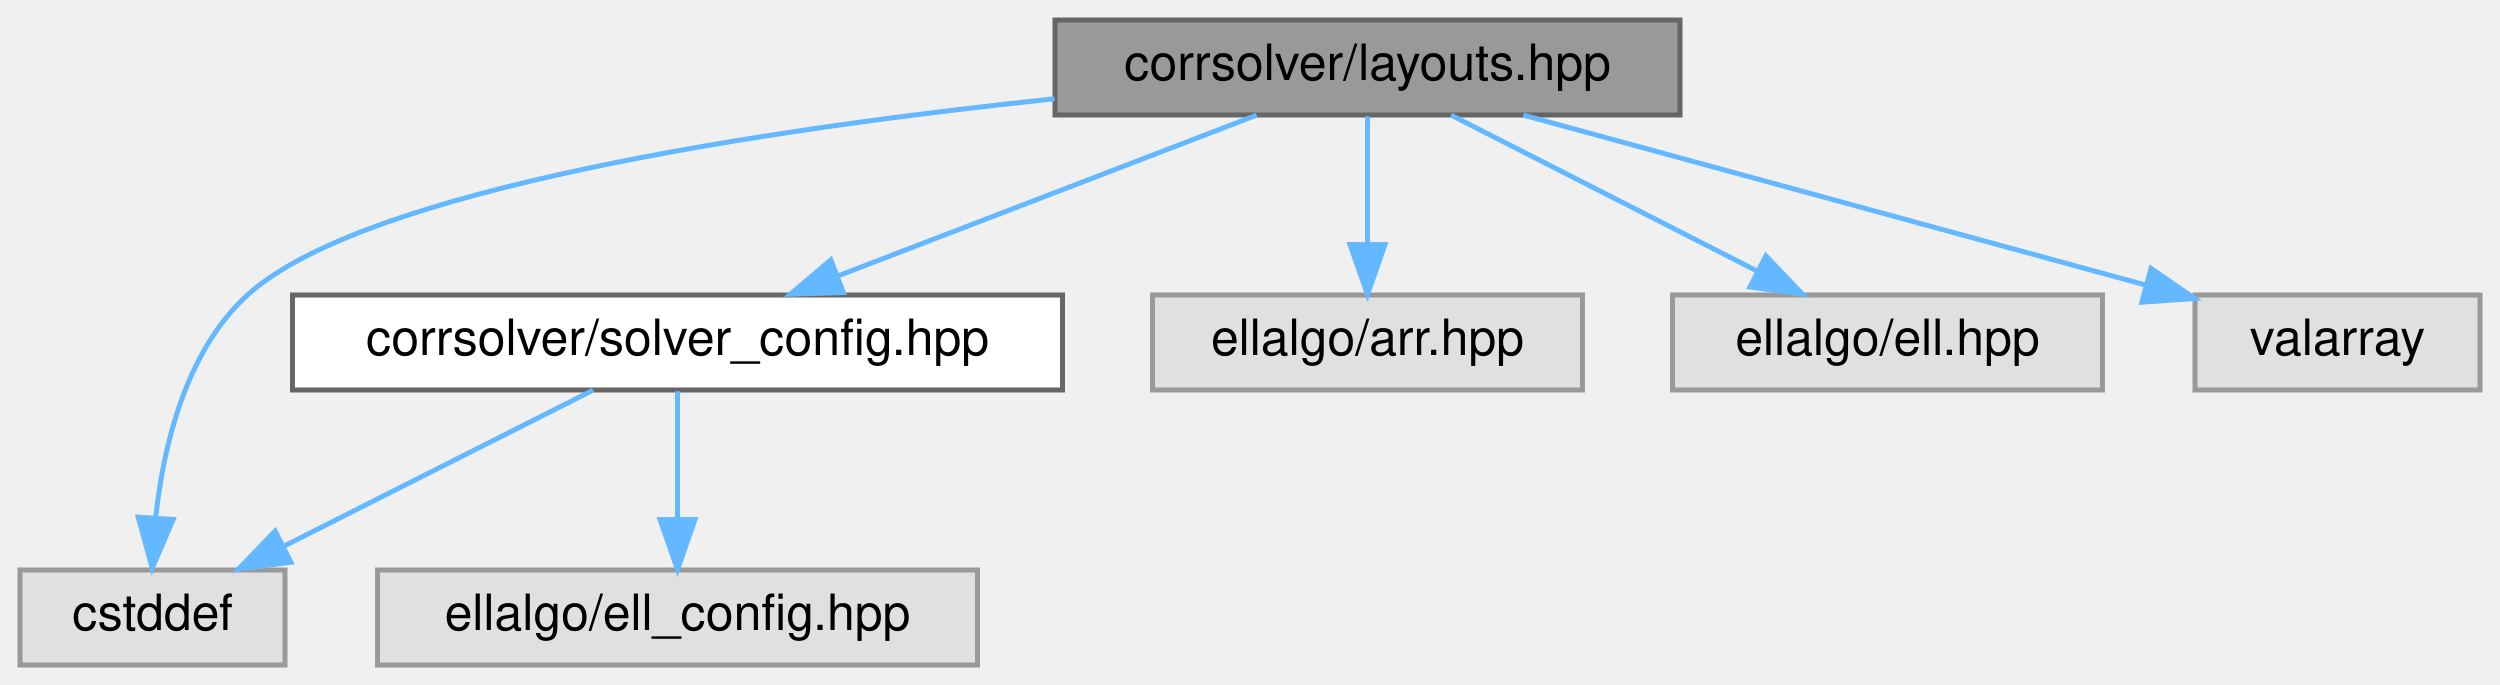
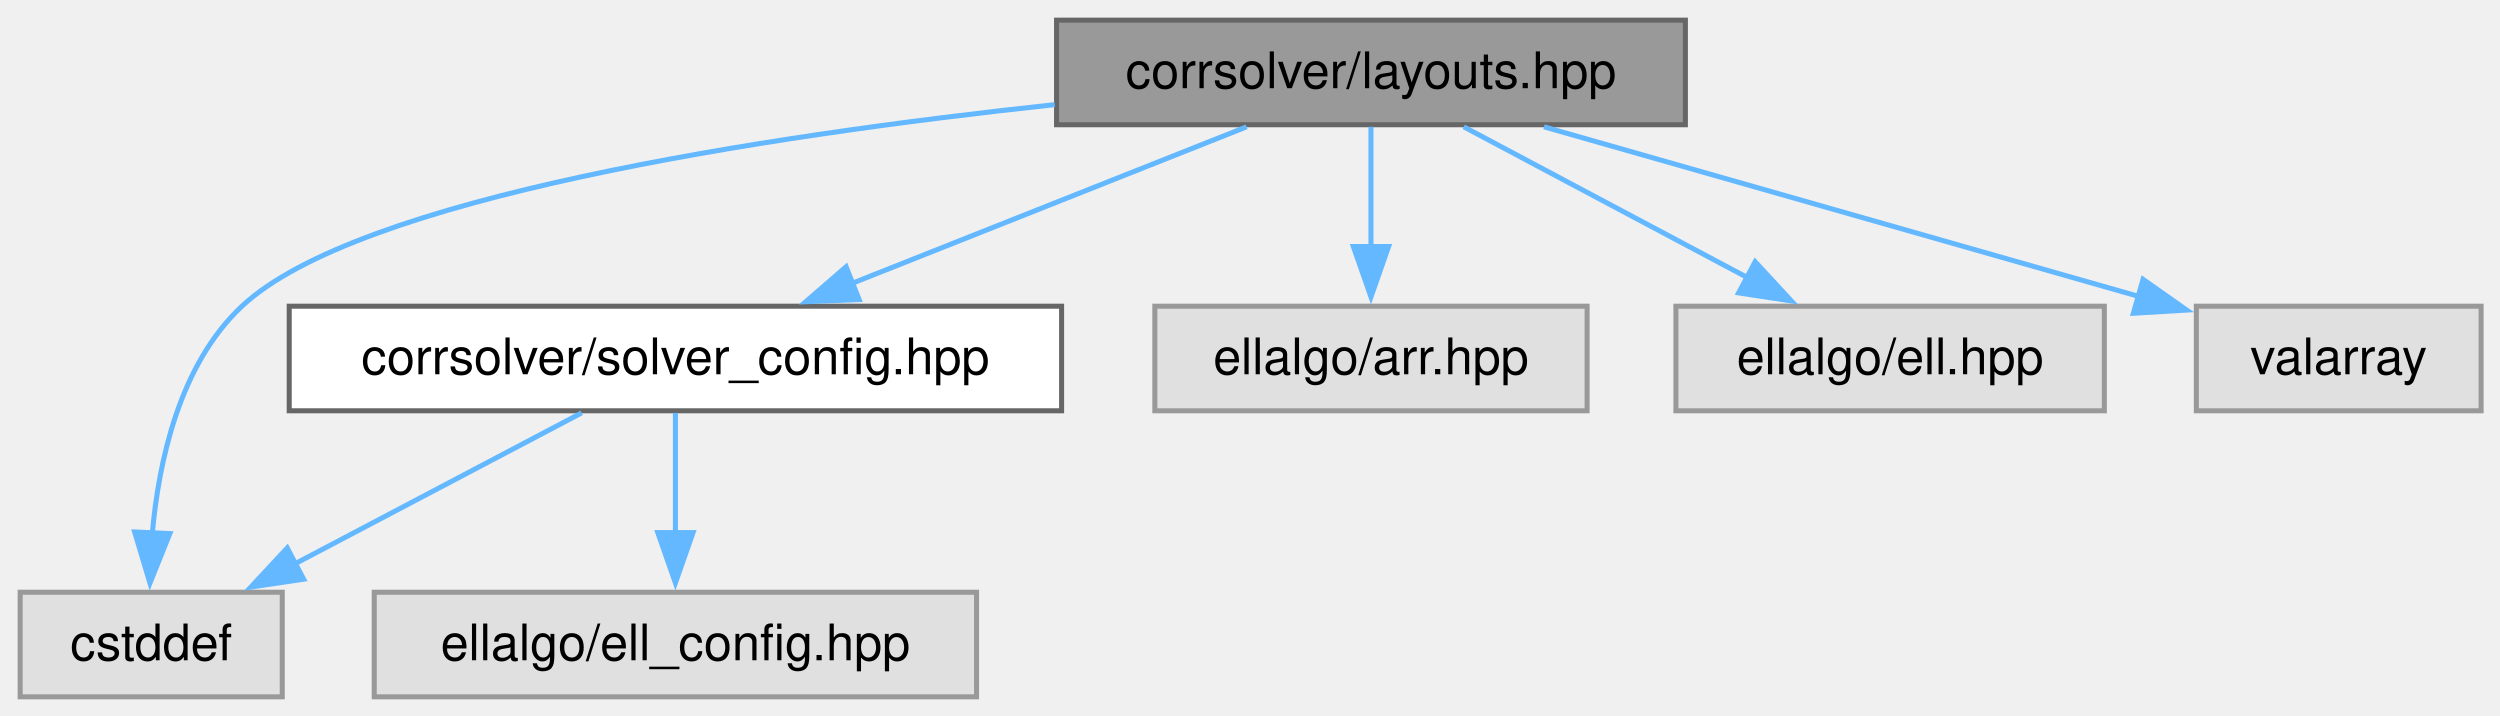
- <svg xmlns="http://www.w3.org/2000/svg" xmlns:xlink="http://www.w3.org/1999/xlink" width="500pt" height="137pt" viewBox="0.00 0.00 500.00 137.00">
-   <g id="graph0" class="graph" transform="scale(1 1) rotate(0) translate(4 133)">
+ <svg xmlns="http://www.w3.org/2000/svg" xmlns:xlink="http://www.w3.org/1999/xlink" width="496pt" height="142pt" viewBox="0.00 0.00 496.00 142.00">
+   <g id="graph0" class="graph" transform="scale(1 1) rotate(0) translate(4 138.25)">
    <g id="Node000001" class="node">
      <g id="a_Node000001">
        <a xlink:title="Initial-guess strategies for the cutting-plane drivers.">
-           <polygon fill="#999999" stroke="#666666" points="332,-129 207,-129 207,-110 332,-110 332,-129" />
-           <text text-anchor="middle" x="269.5" y="-117" font-family="Helvetica,sans-Serif" font-size="10.00">corrsolver/layouts.hpp</text>
+           <polygon fill="#999999" stroke="#666666" points="330.38,-134.25 205.62,-134.25 205.62,-113.5 330.38,-113.5 330.38,-134.25" />
+           <text xml:space="preserve" text-anchor="middle" x="268" y="-120.75" font-family="Helvetica,sans-Serif" font-size="10.00">corrsolver/layouts.hpp</text>
        </a>
      </g>
    </g>
    <g id="Node000002" class="node">
      <g id="a_Node000002">
        <a xlink:href="solver__config_8hpp.html" target="_top" xlink:title="Numeric configuration for the cutting-plane solver cores.">
-           <polygon fill="white" stroke="#666666" points="208.5,-74 54.5,-74 54.5,-55 208.5,-55 208.5,-74" />
-           <text text-anchor="middle" x="131.5" y="-62" font-family="Helvetica,sans-Serif" font-size="10.00">corrsolver/solver_config.hpp</text>
+           <polygon fill="white" stroke="#666666" points="206.62,-77.5 53.38,-77.5 53.38,-56.75 206.62,-56.75 206.62,-77.5" />
+           <text xml:space="preserve" text-anchor="middle" x="130" y="-64" font-family="Helvetica,sans-Serif" font-size="10.00">corrsolver/solver_config.hpp</text>
        </a>
      </g>
    </g>
    <g id="edge1_Node000001_Node000002" class="edge">
      <g id="a_edge1_Node000001_Node000002">
        <a xlink:title=" ">
-           <path fill="none" stroke="#63b8ff" d="M247.33,-109.98C224.73,-101.3 189.44,-87.75 163.75,-77.88" />
-           <polygon fill="#63b8ff" stroke="#63b8ff" points="164.67,-74.49 154.08,-74.17 162.16,-81.02 164.67,-74.49" />
+           <path fill="none" stroke="#63b8ff" d="M243.33,-113.09C221.55,-104.44 189.54,-91.75 165.09,-82.05" />
+           <polygon fill="#63b8ff" stroke="#63b8ff" points="166.45,-78.82 155.86,-78.39 163.87,-85.33 166.45,-78.82" />
        </a>
      </g>
    </g>
    <g id="Node000003" class="node">
      <g id="a_Node000003">
        <a xlink:title=" ">
-           <polygon fill="#e0e0e0" stroke="#999999" points="53,-19 0,-19 0,0 53,0 53,-19" />
-           <text text-anchor="middle" x="26.5" y="-7" font-family="Helvetica,sans-Serif" font-size="10.00">cstddef</text>
+           <polygon fill="#e0e0e0" stroke="#999999" points="52,-20.75 0,-20.75 0,0 52,0 52,-20.75" />
+           <text xml:space="preserve" text-anchor="middle" x="26" y="-7.25" font-family="Helvetica,sans-Serif" font-size="10.00">cstddef</text>
        </a>
      </g>
    </g>
    <g id="edge4_Node000001_Node000003" class="edge">
      <g id="a_edge4_Node000001_Node000003">
        <a xlink:title=" ">
-           <path fill="none" stroke="#63b8ff" d="M206.89,-113.25C149.07,-107.16 68.74,-95.14 45.5,-74 33.14,-62.76 28.69,-43.84 27.15,-29.57" />
-           <polygon fill="#63b8ff" stroke="#63b8ff" points="30.63,-29.1 26.45,-19.36 23.64,-29.58 30.63,-29.1" />
+           <path fill="none" stroke="#63b8ff" d="M205.26,-117.49C147.35,-111.26 66.96,-98.99 44,-77.5 31.65,-65.94 27.47,-46.82 26.19,-32.11" />
+           <polygon fill="#63b8ff" stroke="#63b8ff" points="29.7,-32.39 25.75,-22.56 22.71,-32.71 29.7,-32.39" />
        </a>
      </g>
    </g>
    <g id="Node000005" class="node">
      <g id="a_Node000005">
        <a xlink:title=" ">
-           <polygon fill="#e0e0e0" stroke="#999999" points="312.5,-74 226.5,-74 226.5,-55 312.5,-55 312.5,-74" />
-           <text text-anchor="middle" x="269.5" y="-62" font-family="Helvetica,sans-Serif" font-size="10.00">ellalgo/arr.hpp</text>
+           <polygon fill="#e0e0e0" stroke="#999999" points="310.88,-77.5 225.12,-77.5 225.12,-56.75 310.88,-56.75 310.88,-77.5" />
+           <text xml:space="preserve" text-anchor="middle" x="268" y="-64" font-family="Helvetica,sans-Serif" font-size="10.00">ellalgo/arr.hpp</text>
        </a>
      </g>
    </g>
    <g id="edge5_Node000001_Node000005" class="edge">
      <g id="a_edge5_Node000001_Node000005">
        <a xlink:title=" ">
-           <path fill="none" stroke="#63b8ff" d="M269.5,-109.75C269.5,-102.8 269.5,-92.85 269.5,-84.13" />
-           <polygon fill="#63b8ff" stroke="#63b8ff" points="273,-84.09 269.5,-74.09 266,-84.09 273,-84.09" />
+           <path fill="none" stroke="#63b8ff" d="M268,-113.09C268,-106.47 268,-97.47 268,-89.27" />
+           <polygon fill="#63b8ff" stroke="#63b8ff" points="271.5,-89.34 268,-79.34 264.5,-89.34 271.5,-89.34" />
        </a>
      </g>
    </g>
    <g id="Node000006" class="node">
      <g id="a_Node000006">
        <a xlink:title=" ">
-           <polygon fill="#e0e0e0" stroke="#999999" points="416.5,-74 330.5,-74 330.5,-55 416.5,-55 416.5,-74" />
-           <text text-anchor="middle" x="373.5" y="-62" font-family="Helvetica,sans-Serif" font-size="10.00">ellalgo/ell.hpp</text>
+           <polygon fill="#e0e0e0" stroke="#999999" points="413.5,-77.5 328.5,-77.5 328.5,-56.75 413.5,-56.75 413.5,-77.5" />
+           <text xml:space="preserve" text-anchor="middle" x="371" y="-64" font-family="Helvetica,sans-Serif" font-size="10.00">ellalgo/ell.hpp</text>
        </a>
      </g>
    </g>
    <g id="edge6_Node000001_Node000006" class="edge">
      <g id="a_edge6_Node000001_Node000006">
        <a xlink:title=" ">
-           <path fill="none" stroke="#63b8ff" d="M286.21,-109.98C302.71,-101.57 328.2,-88.59 347.38,-78.81" />
-           <polygon fill="#63b8ff" stroke="#63b8ff" points="349.17,-81.83 356.49,-74.17 345.99,-75.59 349.17,-81.83" />
+           <path fill="none" stroke="#63b8ff" d="M286.41,-113.09C302.09,-104.76 324.85,-92.66 342.81,-83.11" />
+           <polygon fill="#63b8ff" stroke="#63b8ff" points="344.22,-86.32 351.41,-78.54 340.94,-80.14 344.22,-86.32" />
        </a>
      </g>
    </g>
    <g id="Node000007" class="node">
      <g id="a_Node000007">
        <a xlink:title=" ">
-           <polygon fill="#e0e0e0" stroke="#999999" points="492,-74 435,-74 435,-55 492,-55 492,-74" />
-           <text text-anchor="middle" x="463.5" y="-62" font-family="Helvetica,sans-Serif" font-size="10.00">valarray</text>
+           <polygon fill="#e0e0e0" stroke="#999999" points="488.25,-77.5 431.75,-77.5 431.75,-56.75 488.25,-56.75 488.25,-77.5" />
+           <text xml:space="preserve" text-anchor="middle" x="460" y="-64" font-family="Helvetica,sans-Serif" font-size="10.00">valarray</text>
        </a>
      </g>
    </g>
    <g id="edge7_Node000001_Node000007" class="edge">
      <g id="a_edge7_Node000001_Node000007">
        <a xlink:title=" ">
-           <path fill="none" stroke="#63b8ff" d="M300.67,-109.98C334.54,-100.73 388.7,-85.94 425.16,-75.98" />
-           <polygon fill="#63b8ff" stroke="#63b8ff" points="426.21,-79.32 434.94,-73.3 424.37,-72.56 426.21,-79.32" />
+           <path fill="none" stroke="#63b8ff" d="M302.33,-113.09C335.52,-103.62 385.76,-89.3 420.57,-79.37" />
+           <polygon fill="#63b8ff" stroke="#63b8ff" points="421.18,-82.83 429.84,-76.73 419.26,-76.1 421.18,-82.83" />
        </a>
      </g>
    </g>
    <g id="edge2_Node000002_Node000003" class="edge">
      <g id="a_edge2_Node000002_Node000003">
        <a xlink:title=" ">
-           <path fill="none" stroke="#63b8ff" d="M114.63,-54.98C97.89,-46.54 72,-33.47 52.61,-23.68" />
-           <polygon fill="#63b8ff" stroke="#63b8ff" points="54.18,-20.55 43.68,-19.17 51.03,-26.8 54.18,-20.55" />
+           <path fill="none" stroke="#63b8ff" d="M111.41,-56.34C95.58,-48.01 72.6,-35.91 54.46,-26.36" />
+           <polygon fill="#63b8ff" stroke="#63b8ff" points="56.25,-23.34 45.77,-21.78 52.99,-29.54 56.25,-23.34" />
        </a>
      </g>
    </g>
    <g id="Node000004" class="node">
      <g id="a_Node000004">
        <a xlink:title=" ">
-           <polygon fill="#e0e0e0" stroke="#999999" points="191.5,-19 71.5,-19 71.5,0 191.5,0 191.5,-19" />
-           <text text-anchor="middle" x="131.5" y="-7" font-family="Helvetica,sans-Serif" font-size="10.00">ellalgo/ell_config.hpp</text>
+           <polygon fill="#e0e0e0" stroke="#999999" points="189.75,-20.75 70.25,-20.75 70.25,0 189.75,0 189.75,-20.75" />
+           <text xml:space="preserve" text-anchor="middle" x="130" y="-7.25" font-family="Helvetica,sans-Serif" font-size="10.00">ellalgo/ell_config.hpp</text>
        </a>
      </g>
    </g>
    <g id="edge3_Node000002_Node000004" class="edge">
      <g id="a_edge3_Node000002_Node000004">
        <a xlink:title=" ">
-           <path fill="none" stroke="#63b8ff" d="M131.5,-54.75C131.5,-47.8 131.5,-37.85 131.5,-29.13" />
-           <polygon fill="#63b8ff" stroke="#63b8ff" points="135,-29.09 131.5,-19.09 128,-29.09 135,-29.09" />
+           <path fill="none" stroke="#63b8ff" d="M130,-56.34C130,-49.72 130,-40.72 130,-32.52" />
+           <polygon fill="#63b8ff" stroke="#63b8ff" points="133.5,-32.59 130,-22.59 126.5,-32.59 133.5,-32.59" />
        </a>
      </g>
    </g>
  </g>
</svg>
